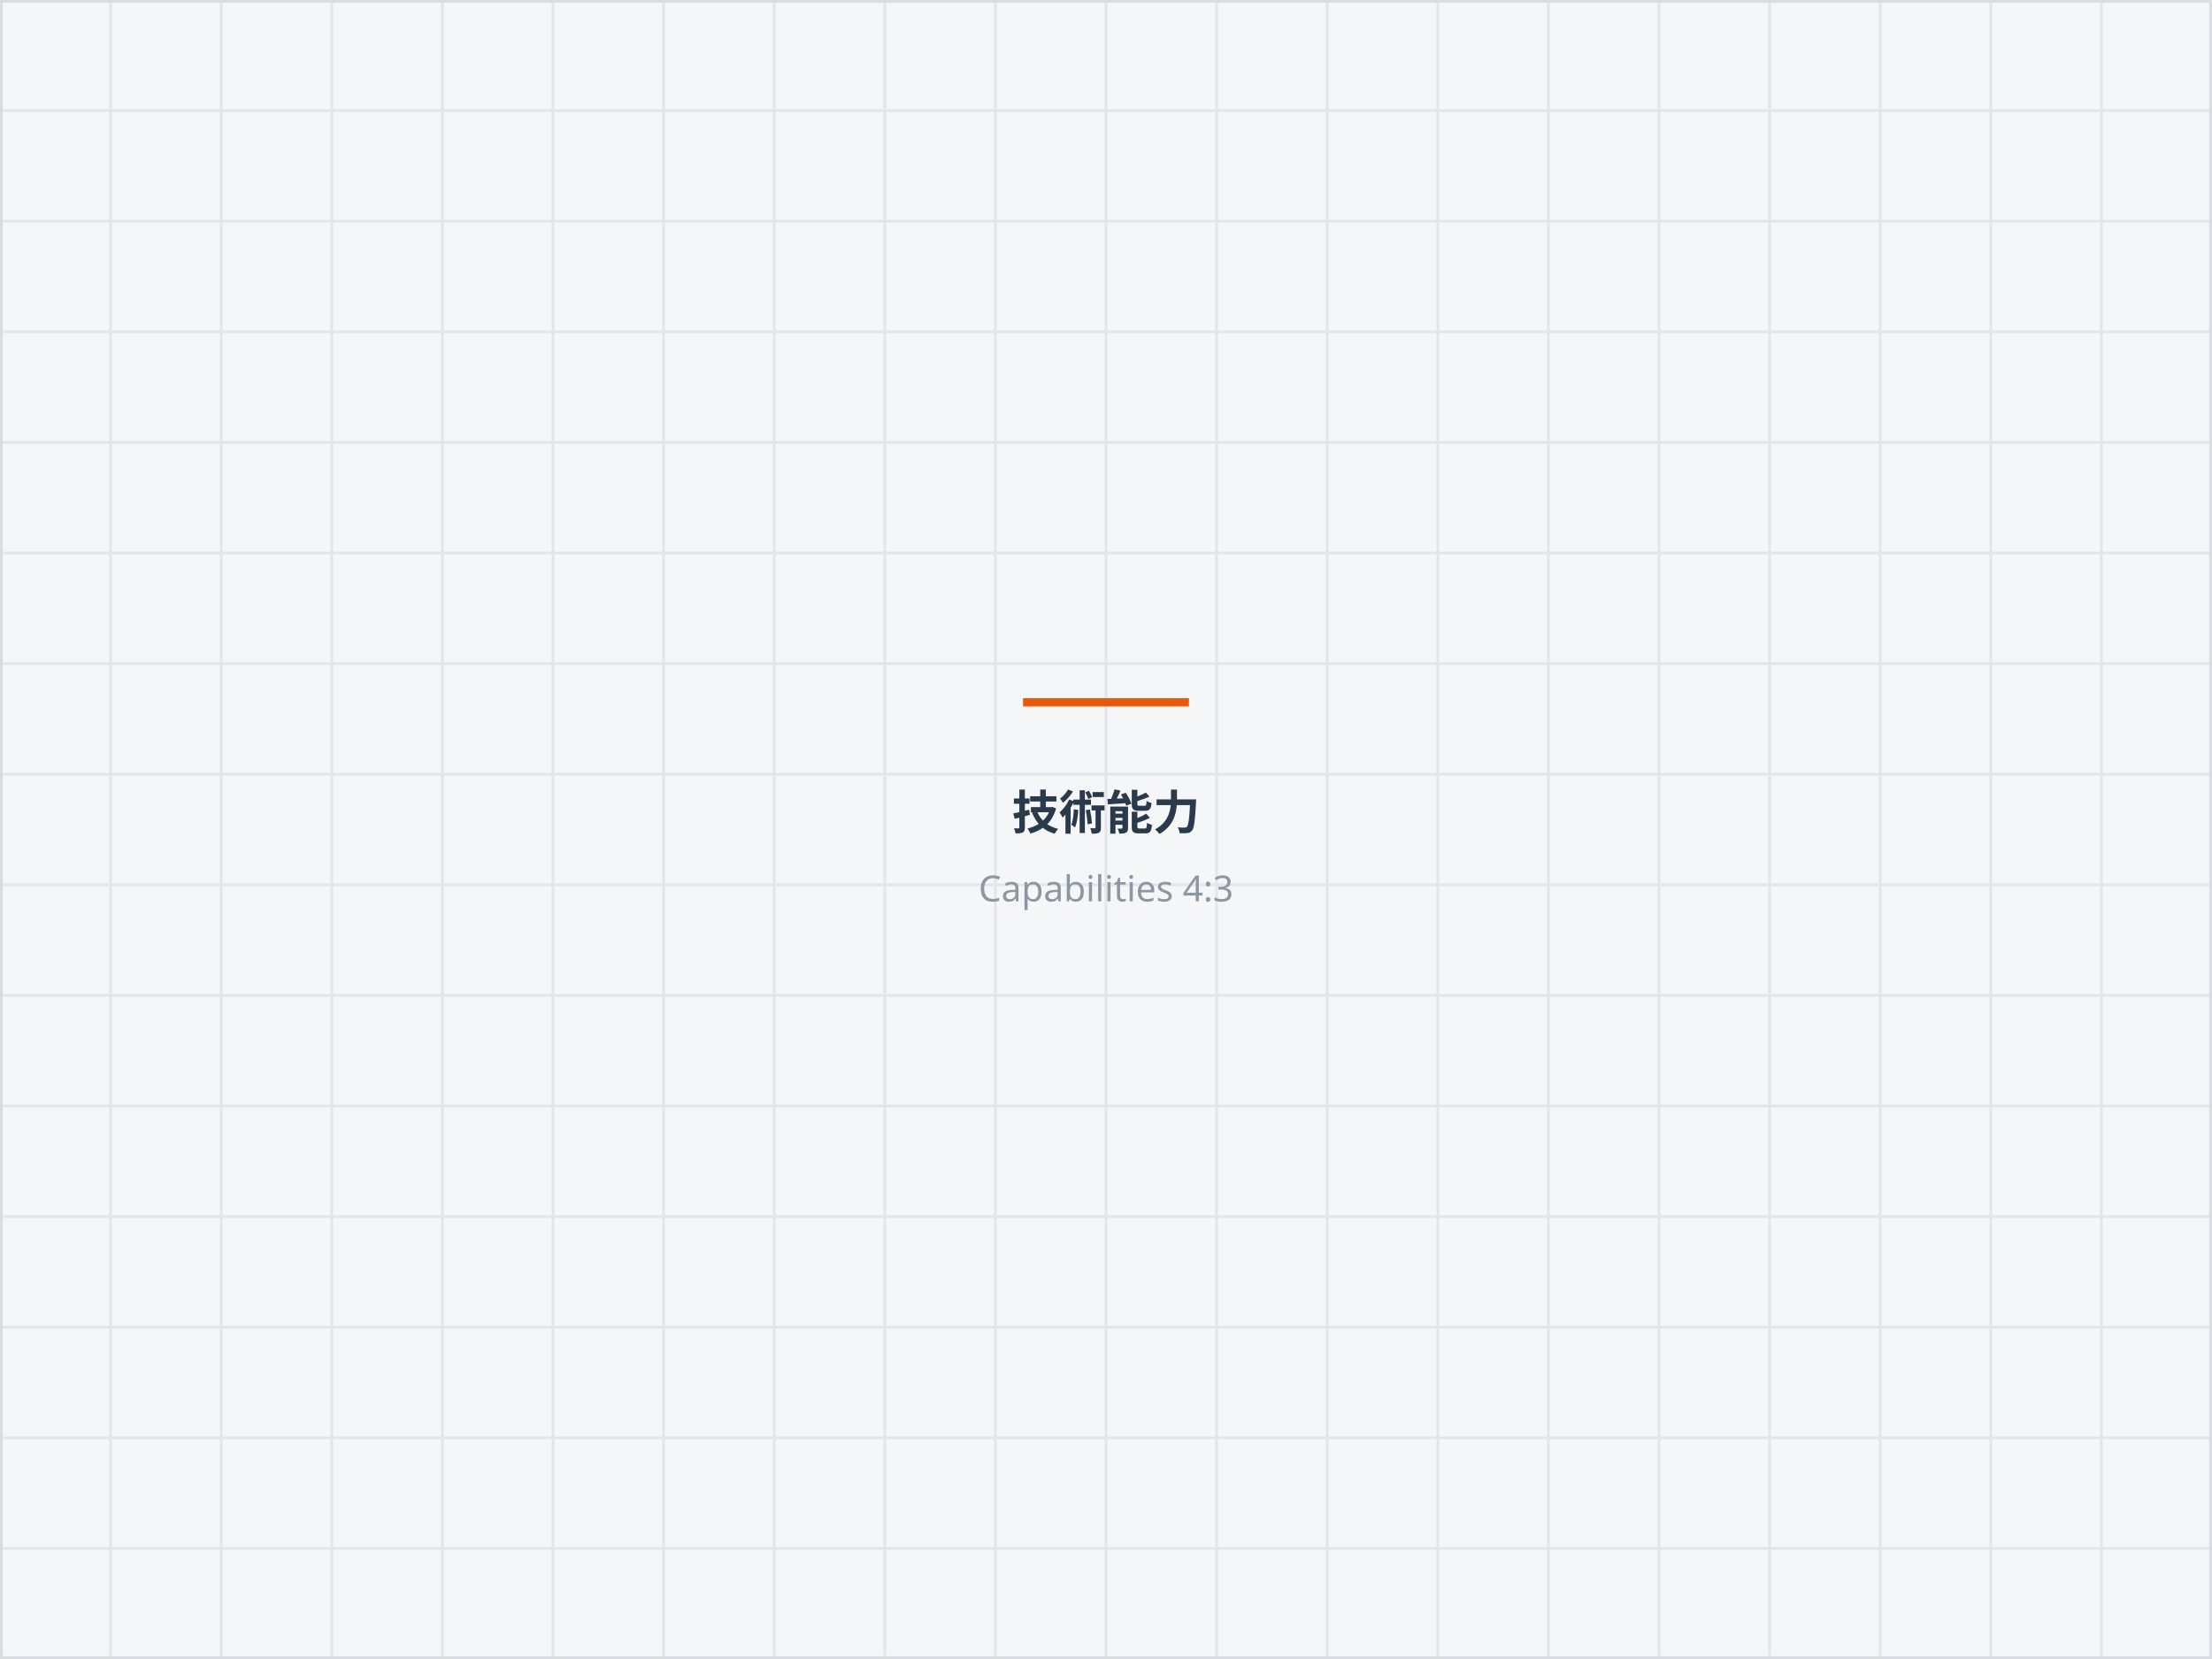
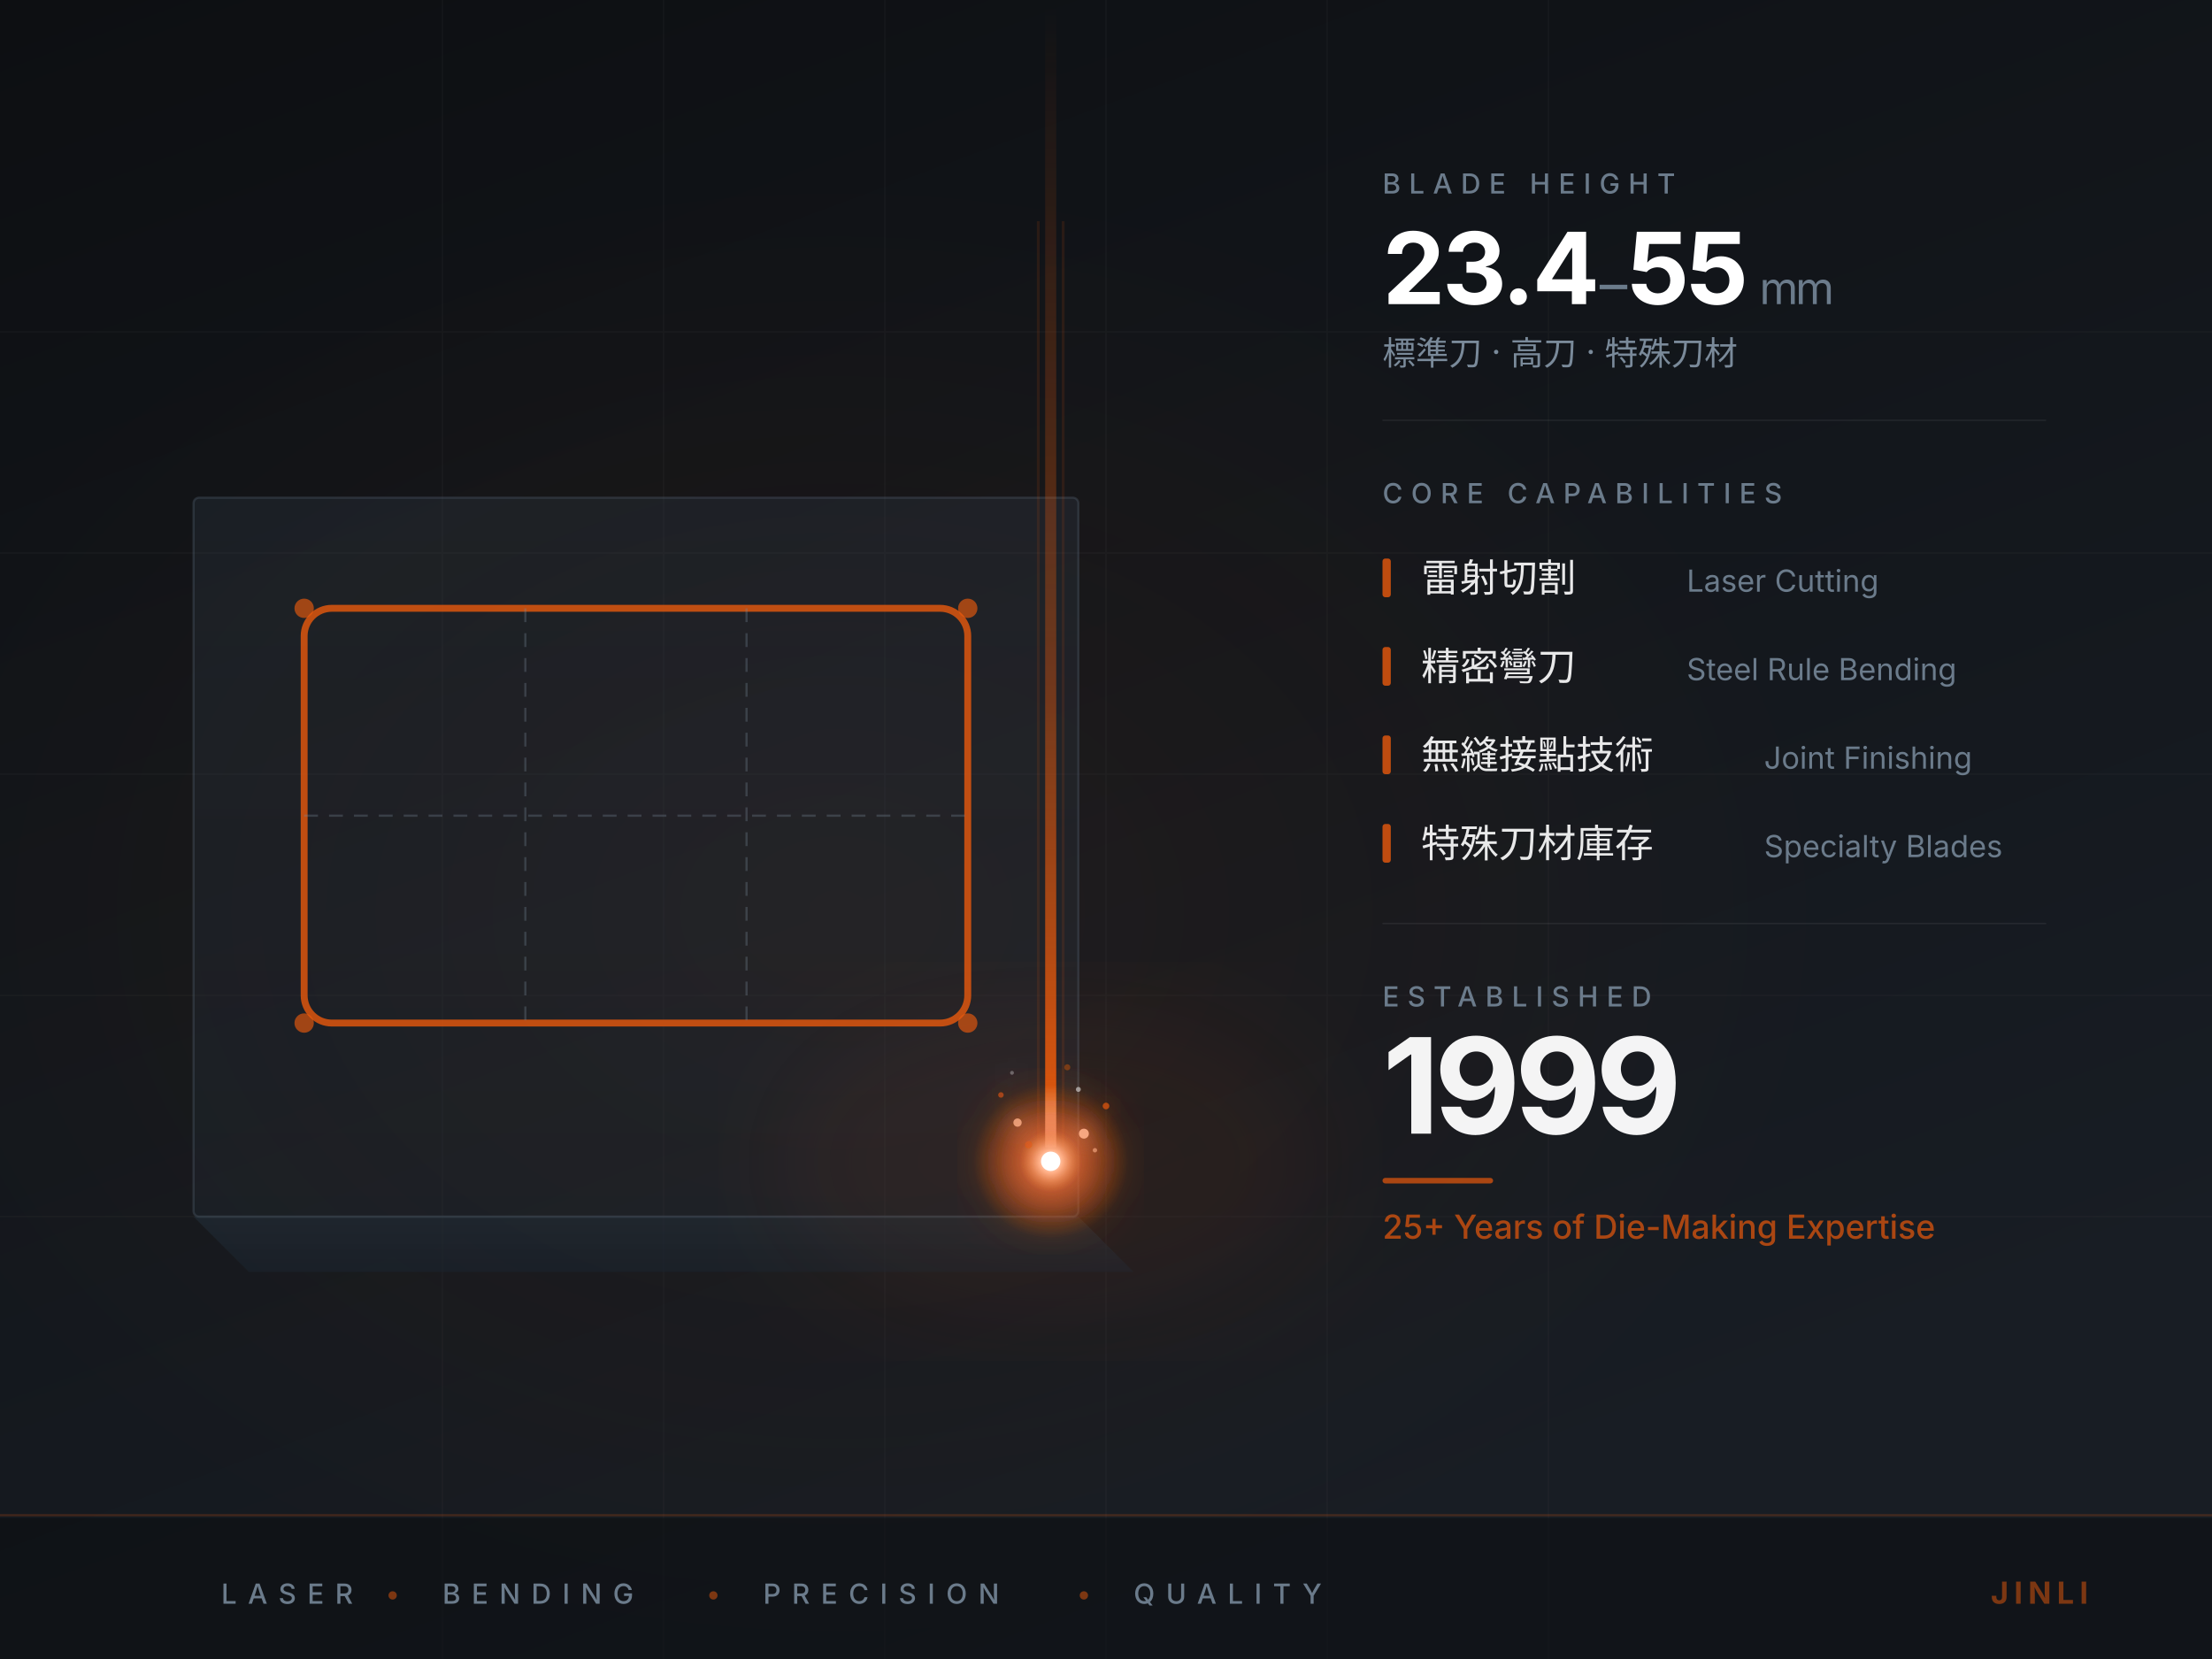
- <svg xmlns="http://www.w3.org/2000/svg" viewBox="0 0 800 600" width="800" height="600" role="img" aria-label="技術能力">
-   <rect width="800" height="600" fill="#F5F6F7" />
-   <line x1="0" y1="0" x2="0" y2="600" stroke="#E2E6EA" stroke-width="1" />
-   <line x1="40" y1="0" x2="40" y2="600" stroke="#E2E6EA" stroke-width="1" />
-   <line x1="80" y1="0" x2="80" y2="600" stroke="#E2E6EA" stroke-width="1" />
-   <line x1="120" y1="0" x2="120" y2="600" stroke="#E2E6EA" stroke-width="1" />
-   <line x1="160" y1="0" x2="160" y2="600" stroke="#E2E6EA" stroke-width="1" />
-   <line x1="200" y1="0" x2="200" y2="600" stroke="#E2E6EA" stroke-width="1" />
-   <line x1="240" y1="0" x2="240" y2="600" stroke="#E2E6EA" stroke-width="1" />
-   <line x1="280" y1="0" x2="280" y2="600" stroke="#E2E6EA" stroke-width="1" />
-   <line x1="320" y1="0" x2="320" y2="600" stroke="#E2E6EA" stroke-width="1" />
-   <line x1="360" y1="0" x2="360" y2="600" stroke="#E2E6EA" stroke-width="1" />
-   <line x1="400" y1="0" x2="400" y2="600" stroke="#E2E6EA" stroke-width="1" />
-   <line x1="440" y1="0" x2="440" y2="600" stroke="#E2E6EA" stroke-width="1" />
-   <line x1="480" y1="0" x2="480" y2="600" stroke="#E2E6EA" stroke-width="1" />
-   <line x1="520" y1="0" x2="520" y2="600" stroke="#E2E6EA" stroke-width="1" />
-   <line x1="560" y1="0" x2="560" y2="600" stroke="#E2E6EA" stroke-width="1" />
-   <line x1="600" y1="0" x2="600" y2="600" stroke="#E2E6EA" stroke-width="1" />
-   <line x1="640" y1="0" x2="640" y2="600" stroke="#E2E6EA" stroke-width="1" />
-   <line x1="680" y1="0" x2="680" y2="600" stroke="#E2E6EA" stroke-width="1" />
-   <line x1="720" y1="0" x2="720" y2="600" stroke="#E2E6EA" stroke-width="1" />
-   <line x1="760" y1="0" x2="760" y2="600" stroke="#E2E6EA" stroke-width="1" />
-   <line x1="0" y1="0" x2="800" y2="0" stroke="#E2E6EA" stroke-width="1" />
-   <line x1="0" y1="40" x2="800" y2="40" stroke="#E2E6EA" stroke-width="1" />
-   <line x1="0" y1="80" x2="800" y2="80" stroke="#E2E6EA" stroke-width="1" />
-   <line x1="0" y1="120" x2="800" y2="120" stroke="#E2E6EA" stroke-width="1" />
-   <line x1="0" y1="160" x2="800" y2="160" stroke="#E2E6EA" stroke-width="1" />
-   <line x1="0" y1="200" x2="800" y2="200" stroke="#E2E6EA" stroke-width="1" />
-   <line x1="0" y1="240" x2="800" y2="240" stroke="#E2E6EA" stroke-width="1" />
-   <line x1="0" y1="280" x2="800" y2="280" stroke="#E2E6EA" stroke-width="1" />
-   <line x1="0" y1="320" x2="800" y2="320" stroke="#E2E6EA" stroke-width="1" />
-   <line x1="0" y1="360" x2="800" y2="360" stroke="#E2E6EA" stroke-width="1" />
-   <line x1="0" y1="400" x2="800" y2="400" stroke="#E2E6EA" stroke-width="1" />
-   <line x1="0" y1="440" x2="800" y2="440" stroke="#E2E6EA" stroke-width="1" />
-   <line x1="0" y1="480" x2="800" y2="480" stroke="#E2E6EA" stroke-width="1" />
-   <line x1="0" y1="520" x2="800" y2="520" stroke="#E2E6EA" stroke-width="1" />
-   <line x1="0" y1="560" x2="800" y2="560" stroke="#E2E6EA" stroke-width="1" />
-   <rect x="0.5" y="0.5" width="799" height="599" fill="none" stroke="#D9DDE1" stroke-width="1" />
-   <line x1="370.0" y1="254.0" x2="430.0" y2="254.0" stroke="#E8590C" stroke-width="3" />
-   <text x="400.0" y="300.0" font-family="sans-serif" font-size="17" font-weight="600" fill="#2B3A4A" text-anchor="middle">技術能力</text>
-   <text x="400.0" y="326.0" font-family="sans-serif" font-size="13" fill="#8C97A1" text-anchor="middle">Capabilities 4:3</text>
+ <svg xmlns="http://www.w3.org/2000/svg" viewBox="0 0 800 600" width="800" height="600">
+   <defs>
+     <linearGradient id="bg" x1="0%" y1="0%" x2="50%" y2="100%">
+       <stop offset="0%" stop-color="#0D0F12" />
+       <stop offset="100%" stop-color="#181D24" />
+     </linearGradient>
+     <radialGradient id="ambientGlow" cx="38%" cy="55%" r="45%">
+       <stop offset="0%" stop-color="#E8590C" stop-opacity="0.06" />
+       <stop offset="100%" stop-color="#E8590C" stop-opacity="0" />
+     </radialGradient>
+     <radialGradient id="laserHit" cx="50%" cy="50%" r="50%">
+       <stop offset="0%" stop-color="#ffffff" />
+       <stop offset="15%" stop-color="#FFB088" />
+       <stop offset="40%" stop-color="#E8590C" stop-opacity="0.5" />
+       <stop offset="100%" stop-color="#E8590C" stop-opacity="0" />
+     </radialGradient>
+     <linearGradient id="beam" x1="0" y1="0" x2="0" y2="1">
+       <stop offset="0%" stop-color="#E8590C" stop-opacity="0" />
+       <stop offset="60%" stop-color="#E8590C" stop-opacity="0.4" />
+       <stop offset="95%" stop-color="#E8590C" stop-opacity="0.9" />
+       <stop offset="100%" stop-color="#ffffff" />
+     </linearGradient>
+     <linearGradient id="plateTop" x1="0" y1="0" x2="0" y2="1">
+       <stop offset="0%" stop-color="#3D4D5E" />
+       <stop offset="100%" stop-color="#2A3744" />
+     </linearGradient>
+     <linearGradient id="plateSide" x1="0" y1="0" x2="0" y2="1">
+       <stop offset="0%" stop-color="#232E38" />
+       <stop offset="100%" stop-color="#1A232D" />
+     </linearGradient>
+     <filter id="glow8">
+       <feGaussianBlur stdDeviation="8" result="b" />
+       <feMerge>
+         <feMergeNode in="b" />
+         <feMergeNode in="SourceGraphic" />
+       </feMerge>
+     </filter>
+     <filter id="glow20">
+       <feGaussianBlur stdDeviation="20" />
+     </filter>
+     <filter id="glow4">
+       <feGaussianBlur stdDeviation="4" result="b" />
+       <feMerge>
+         <feMergeNode in="b" />
+         <feMergeNode in="SourceGraphic" />
+       </feMerge>
+     </filter>
+   </defs>
+   <rect width="800" height="600" fill="url(#bg)" />
+   <rect width="800" height="600" fill="url(#ambientGlow)" />
+   <g opacity="0.025" stroke="#fff" stroke-width="0.5">
+     <line x1="160" y1="0" x2="160" y2="600" />
+     <line x1="240" y1="0" x2="240" y2="600" />
+     <line x1="320" y1="0" x2="320" y2="600" />
+     <line x1="400" y1="0" x2="400" y2="600" />
+     <line x1="480" y1="0" x2="480" y2="600" />
+     <line x1="560" y1="0" x2="560" y2="600" />
+     <line x1="0" y1="120" x2="800" y2="120" />
+     <line x1="0" y1="200" x2="800" y2="200" />
+     <line x1="0" y1="280" x2="800" y2="280" />
+     <line x1="0" y1="360" x2="800" y2="360" />
+     <line x1="0" y1="440" x2="800" y2="440" />
+   </g>
+   <g transform="translate(50, 160)">
+     <polygon points="20,280 340,280 360,300 40,300" fill="url(#plateSide)" opacity="0.6" />
+     <rect x="20" y="20" width="320" height="260" rx="2" fill="url(#plateTop)" opacity="0.2" />
+     <rect x="20" y="20" width="320" height="260" rx="2" fill="none" stroke="#5a6a7c" stroke-width="0.8" opacity="0.3" />
+     <rect x="60" y="60" width="240" height="150" rx="10" fill="none" stroke="#E8590C" stroke-width="2.5" opacity="0.8" />
+     <line x1="140" y1="60" x2="140" y2="210" stroke="#7A8A9A" stroke-width="0.8" stroke-dasharray="5 4" opacity="0.3" />
+     <line x1="220" y1="60" x2="220" y2="210" stroke="#7A8A9A" stroke-width="0.8" stroke-dasharray="5 4" opacity="0.3" />
+     <line x1="60" y1="135" x2="300" y2="135" stroke="#7A8A9A" stroke-width="0.8" stroke-dasharray="5 4" opacity="0.3" />
+     <circle cx="60" cy="60" r="3.5" fill="#E8590C" opacity="0.65" />
+     <circle cx="300" cy="60" r="3.5" fill="#E8590C" opacity="0.65" />
+     <circle cx="60" cy="210" r="3.5" fill="#E8590C" opacity="0.65" />
+     <circle cx="300" cy="210" r="3.5" fill="#E8590C" opacity="0.65" />
+   </g>
+   <g>
+     <ellipse cx="380" cy="420" rx="100" ry="60" fill="#E8590C" opacity="0.06" filter="url(#glow20)" />
+     <rect x="378" y="0" width="4" height="415" fill="url(#beam)" />
+     <rect x="375" y="80" width="1" height="335" fill="#E8590C" opacity="0.12" />
+     <rect x="384" y="80" width="1" height="335" fill="#E8590C" opacity="0.12" />
+     <circle cx="380" cy="420" r="28" fill="url(#laserHit)" filter="url(#glow8)" />
+     <circle cx="380" cy="420" r="3.5" fill="#ffffff" />
+     <g filter="url(#glow4)">
+       <circle cx="392" cy="410" r="1.8" fill="#FFB088" opacity="0.9" />
+       <circle cx="400" cy="400" r="1.2" fill="#E8590C" opacity="0.7" />
+       <circle cx="368" cy="406" r="1.5" fill="#FFB088" opacity="0.8" />
+       <circle cx="362" cy="396" r="1" fill="#E8590C" opacity="0.6" />
+       <circle cx="390" cy="394" r="0.9" fill="#fff" opacity="0.5" />
+       <circle cx="372" cy="414" r="1.3" fill="#E8590C" opacity="0.5" />
+       <circle cx="396" cy="416" r="0.8" fill="#FFB088" opacity="0.6" />
+       <circle cx="366" cy="388" r="0.7" fill="#fff" opacity="0.3" />
+       <circle cx="386" cy="386" r="1.1" fill="#E8590C" opacity="0.4" />
+     </g>
+   </g>
+   <g transform="translate(500, 70)">
+     <text x="0" y="0" font-family="system-ui,-apple-system,sans-serif" font-size="10" fill="#6B7B8B" letter-spacing="3" font-weight="500">BLADE HEIGHT</text>
+     <text x="0" y="40" font-family="system-ui,-apple-system,sans-serif" font-size="36" fill="#ffffff" font-weight="700" letter-spacing="-1">23.4<tspan font-size="20" fill="#6B7B8B" font-weight="400"> – </tspan>55<tspan font-size="16" fill="#6B7B8B" font-weight="400" dx="4">mm</tspan>
+     </text>
+     <text x="0" y="62" font-family="system-ui,-apple-system,sans-serif" font-size="12" fill="#7A8A9A" font-weight="400">標準刀 · 高刀 · 特殊刀材</text>
+     <line x1="0" y1="82" x2="240" y2="82" stroke="#ffffff" stroke-width="0.5" opacity="0.07" />
+     <text x="0" y="112" font-family="system-ui,-apple-system,sans-serif" font-size="10" fill="#6B7B8B" letter-spacing="3" font-weight="500">CORE CAPABILITIES</text>
+     <g transform="translate(0, 132)">
+       <rect x="0" y="0" width="3" height="14" rx="1" fill="#E8590C" opacity="0.8" />
+       <text x="14" y="12" font-family="system-ui,-apple-system,sans-serif" font-size="14" fill="#ffffff" font-weight="500" opacity="0.9">雷射切割</text>
+       <text x="110" y="12" font-family="system-ui,-apple-system,sans-serif" font-size="11" fill="#6B7B8B" font-weight="400">Laser Cutting</text>
+     </g>
+     <g transform="translate(0, 164)">
+       <rect x="0" y="0" width="3" height="14" rx="1" fill="#E8590C" opacity="0.8" />
+       <text x="14" y="12" font-family="system-ui,-apple-system,sans-serif" font-size="14" fill="#ffffff" font-weight="500" opacity="0.9">精密彎刀</text>
+       <text x="110" y="12" font-family="system-ui,-apple-system,sans-serif" font-size="11" fill="#6B7B8B" font-weight="400">Steel Rule Bending</text>
+     </g>
+     <g transform="translate(0, 196)">
+       <rect x="0" y="0" width="3" height="14" rx="1" fill="#E8590C" opacity="0.8" />
+       <text x="14" y="12" font-family="system-ui,-apple-system,sans-serif" font-size="14" fill="#ffffff" font-weight="500" opacity="0.9">無縫接點技術</text>
+       <text x="138" y="12" font-family="system-ui,-apple-system,sans-serif" font-size="11" fill="#6B7B8B" font-weight="400">Joint Finishing</text>
+     </g>
+     <g transform="translate(0, 228)">
+       <rect x="0" y="0" width="3" height="14" rx="1" fill="#E8590C" opacity="0.8" />
+       <text x="14" y="12" font-family="system-ui,-apple-system,sans-serif" font-size="14" fill="#ffffff" font-weight="500" opacity="0.9">特殊刀材庫存</text>
+       <text x="138" y="12" font-family="system-ui,-apple-system,sans-serif" font-size="11" fill="#6B7B8B" font-weight="400">Specialty Blades</text>
+     </g>
+     <line x1="0" y1="264" x2="240" y2="264" stroke="#ffffff" stroke-width="0.5" opacity="0.07" />
+     <text x="0" y="294" font-family="system-ui,-apple-system,sans-serif" font-size="10" fill="#6B7B8B" letter-spacing="3" font-weight="500">ESTABLISHED</text>
+     <text x="0" y="340" font-family="system-ui,-apple-system,sans-serif" font-size="48" fill="#ffffff" font-weight="700" letter-spacing="-2" opacity="0.95">1999</text>
+     <rect x="0" y="356" width="40" height="2" rx="1" fill="#E8590C" opacity="0.7" />
+     <text x="0" y="378" font-family="system-ui,-apple-system,sans-serif" font-size="12" fill="#E8590C" font-weight="500" opacity="0.7">25+ Years of Die-Making Expertise</text>
+   </g>
+   <line x1="0" y1="548" x2="800" y2="548" stroke="#E8590C" stroke-width="0.8" opacity="0.2" />
+   <rect x="0" y="549" width="800" height="51" fill="#0A0C0E" opacity="0.5" />
+   <text x="80" y="580" font-family="system-ui,-apple-system,sans-serif" font-size="10" fill="#6B7B8B" letter-spacing="4" font-weight="500">LASER</text>
+   <circle cx="142" cy="577" r="1.5" fill="#E8590C" opacity="0.5" />
+   <text x="160" y="580" font-family="system-ui,-apple-system,sans-serif" font-size="10" fill="#6B7B8B" letter-spacing="4" font-weight="500">BENDING</text>
+   <circle cx="258" cy="577" r="1.5" fill="#E8590C" opacity="0.5" />
+   <text x="276" y="580" font-family="system-ui,-apple-system,sans-serif" font-size="10" fill="#6B7B8B" letter-spacing="4" font-weight="500">PRECISION</text>
+   <circle cx="392" cy="577" r="1.5" fill="#E8590C" opacity="0.5" />
+   <text x="410" y="580" font-family="system-ui,-apple-system,sans-serif" font-size="10" fill="#6B7B8B" letter-spacing="4" font-weight="500">QUALITY</text>
+   <text x="720" y="580" font-family="system-ui,-apple-system,sans-serif" font-size="11" fill="#E8590C" font-weight="700" letter-spacing="2" opacity="0.5">JINLI</text>
</svg>
